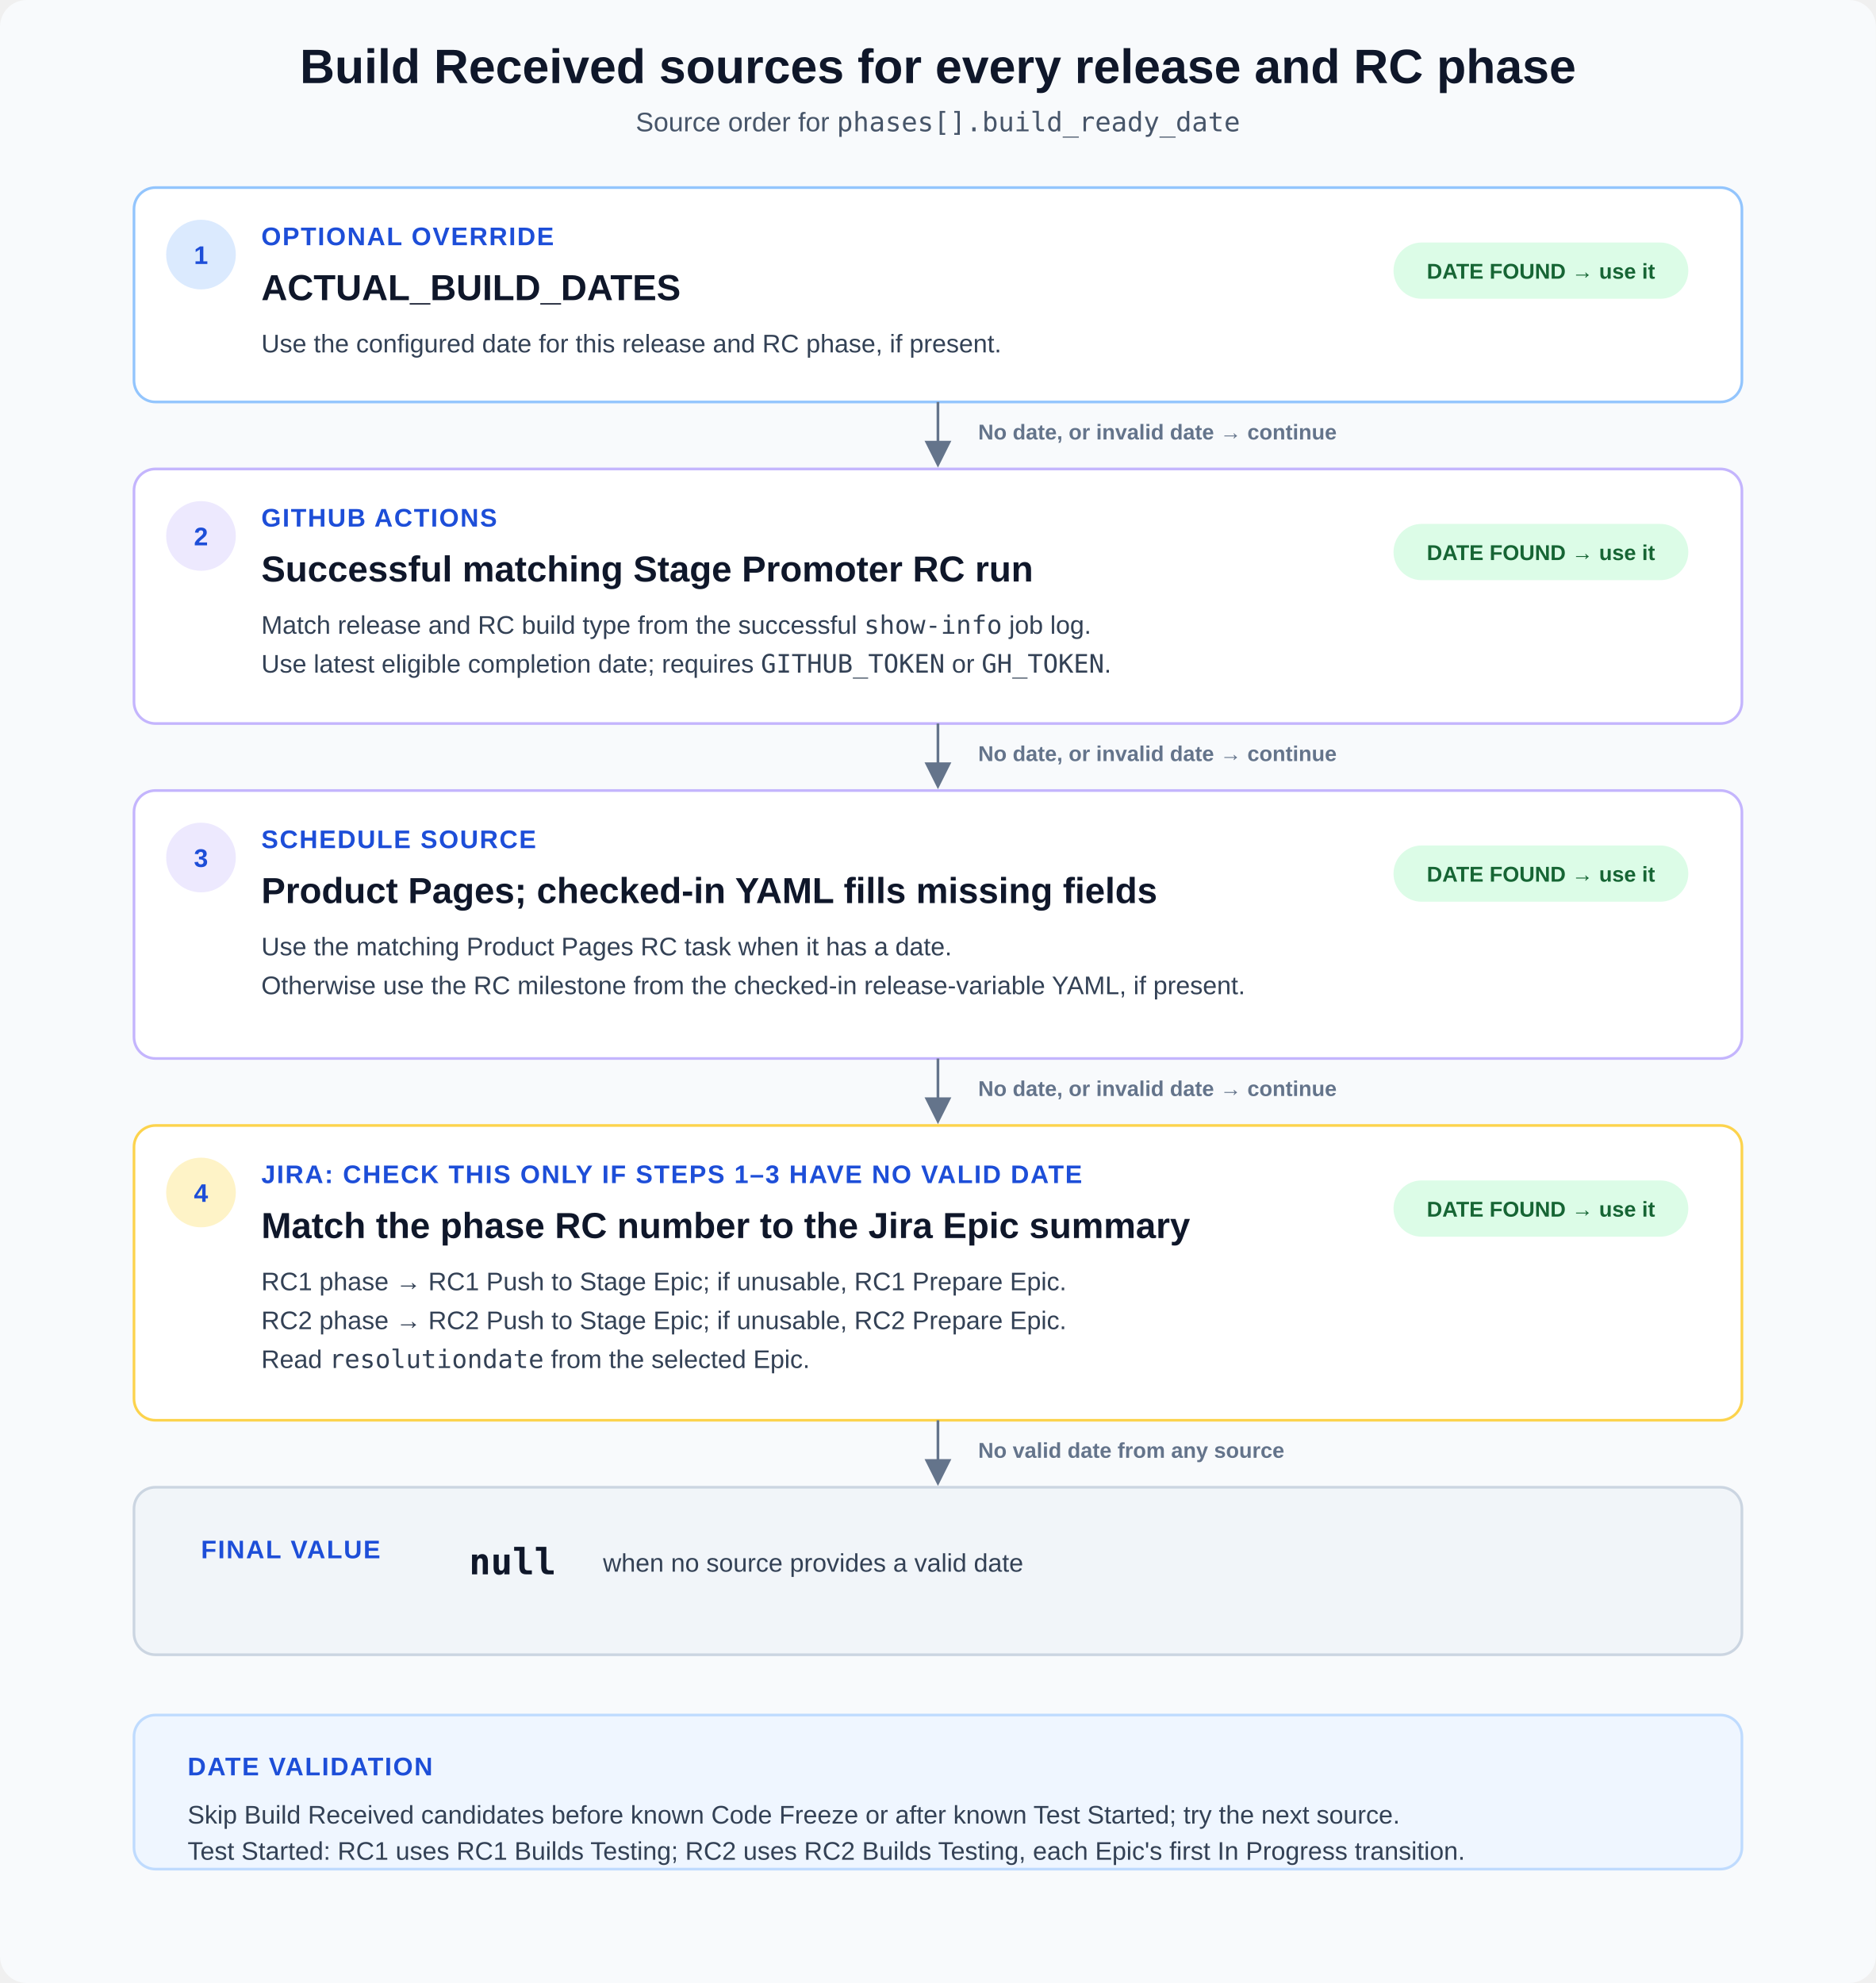
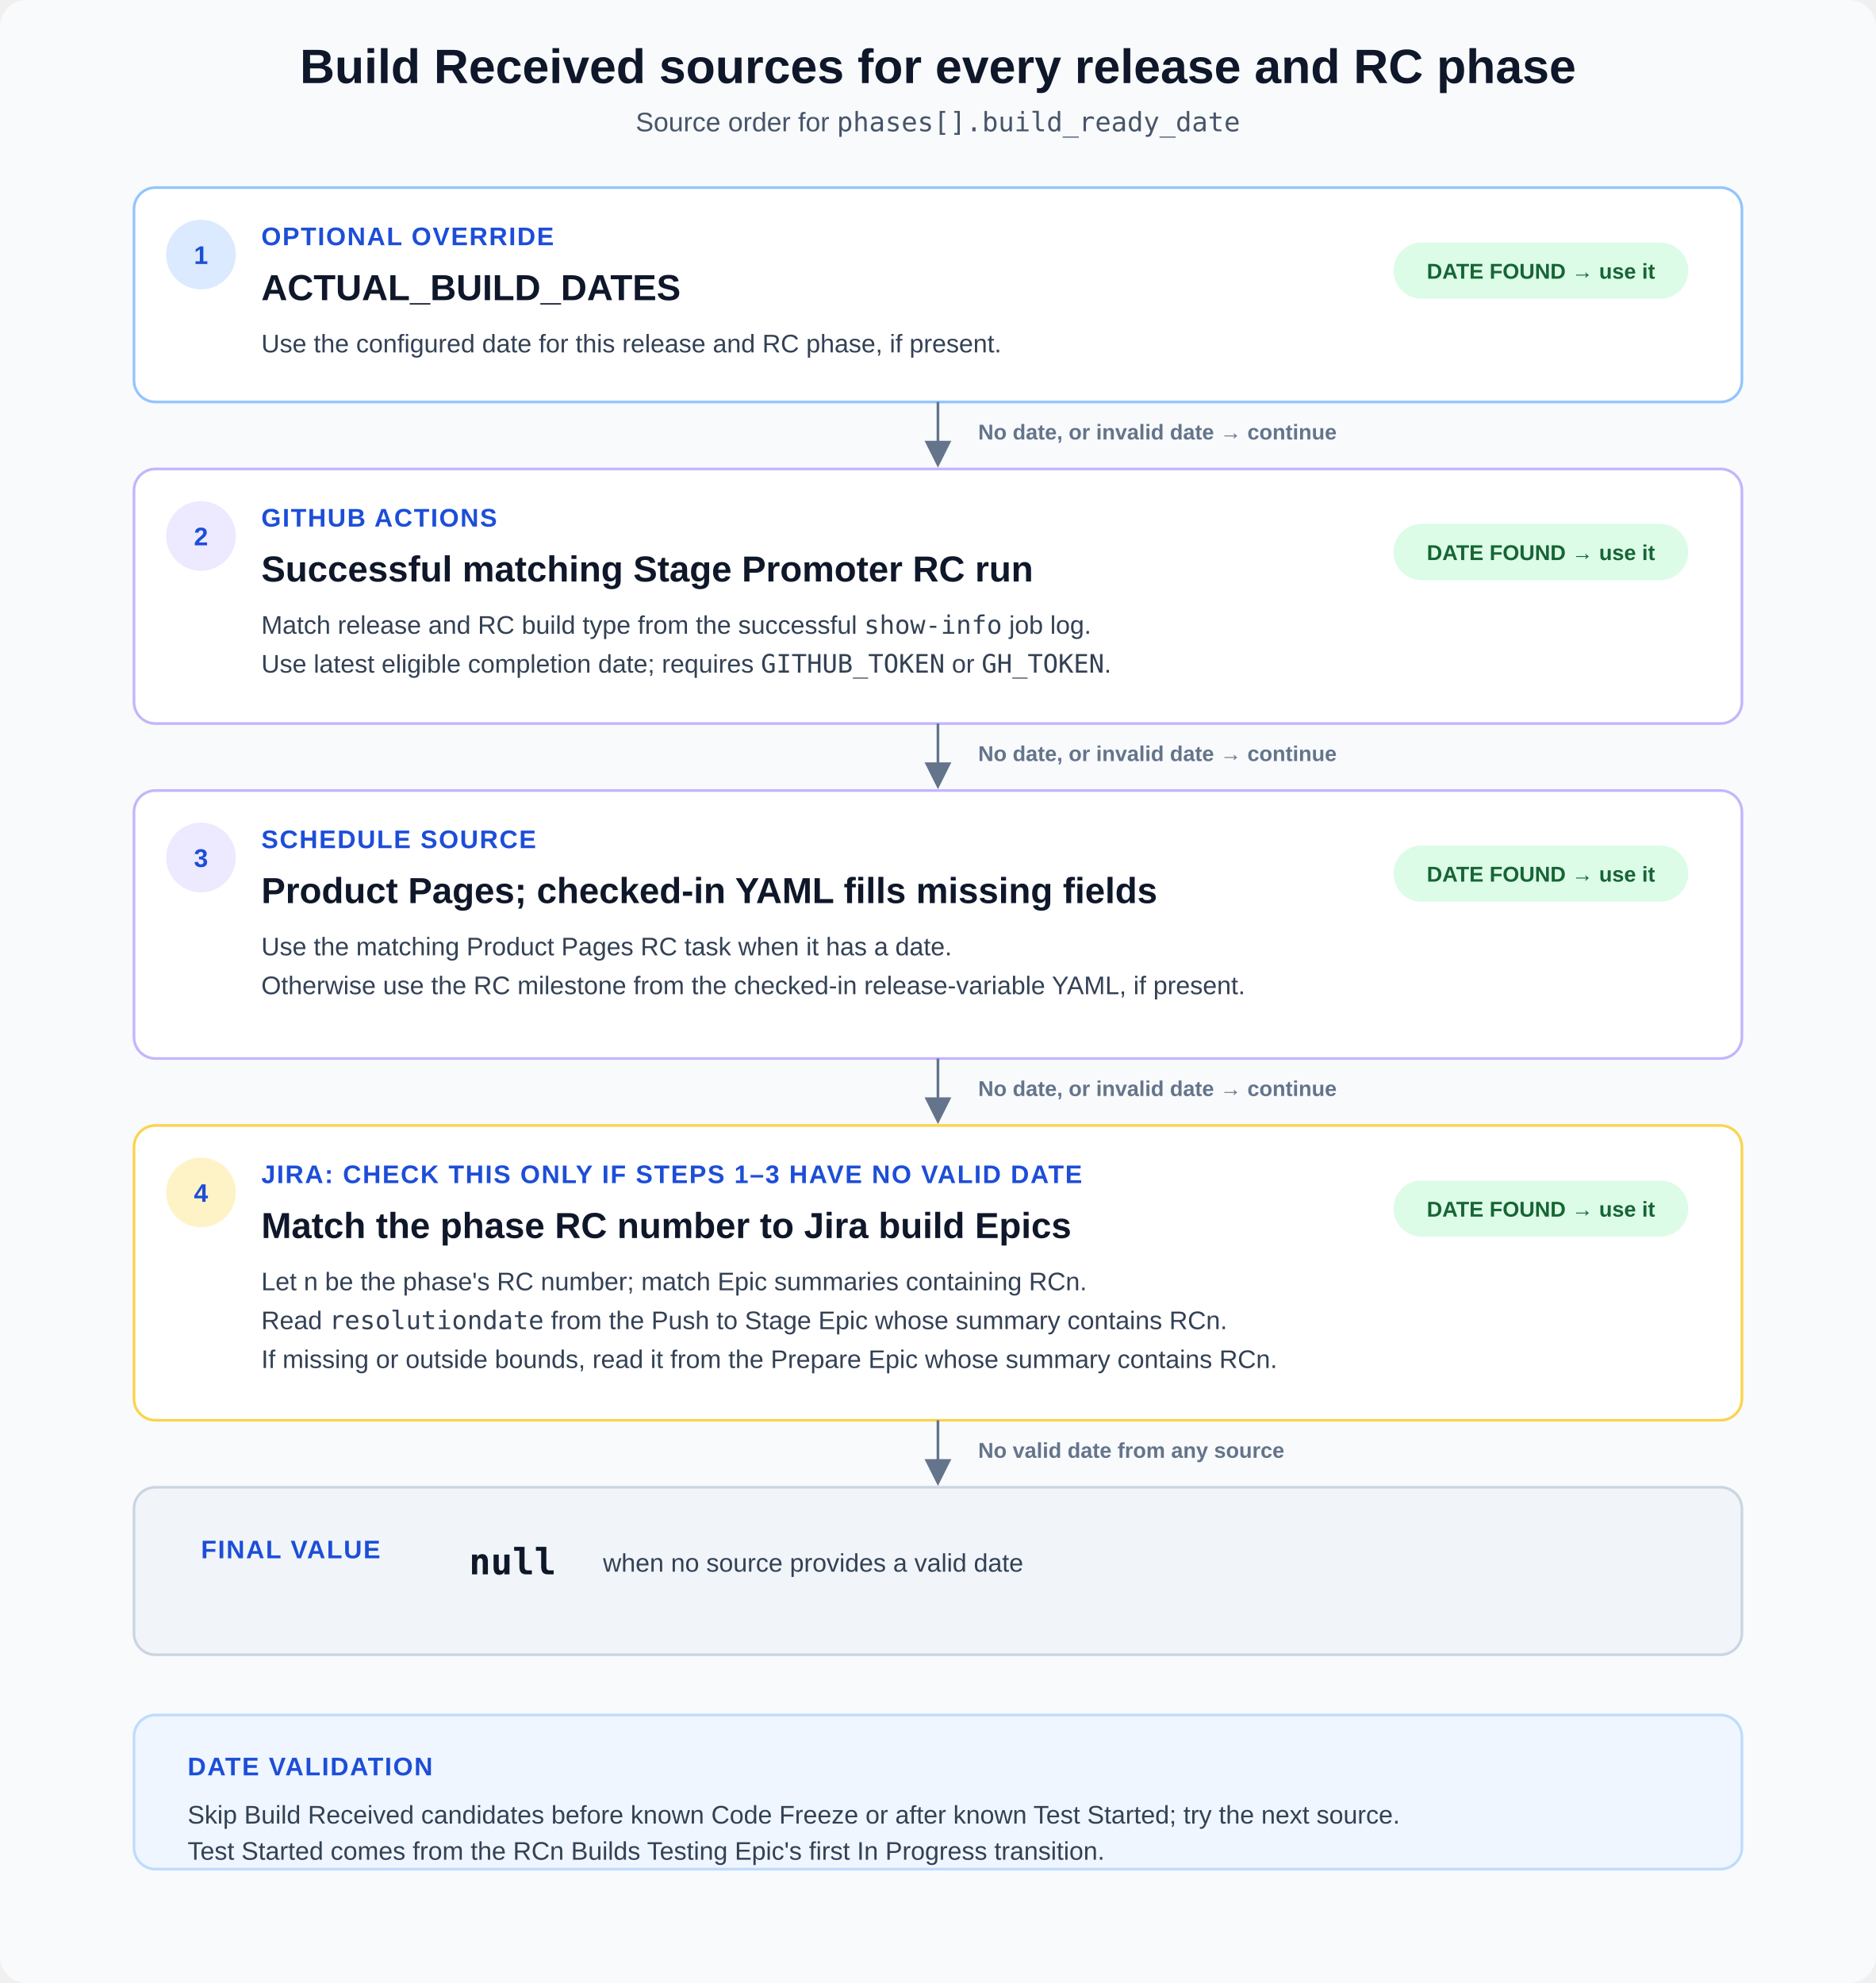
<svg xmlns="http://www.w3.org/2000/svg" width="1400" height="1480" viewBox="0 0 1400 1480" role="img" aria-labelledby="title desc">
  <defs>
    <marker id="arrow" markerWidth="10" markerHeight="10" refX="5" refY="5" orient="auto">
      <path d="M 0 0 L 10 5 L 0 10 z" fill="#64748b" />
    </marker>
    <style>
      text { font-family: Arial, Helvetica, sans-serif; }
      .heading { fill: #0f172a; font-size: 36px; font-weight: 700; }
      .subheading { fill: #475569; font-size: 20px; }
      .step { fill: #1d4ed8; font-size: 19px; font-weight: 700; letter-spacing: 1px; }
      .title { fill: #0f172a; font-size: 27px; font-weight: 700; }
      .body { fill: #334155; font-size: 19px; }
      .flow { fill: #64748b; font-size: 16px; font-weight: 600; }
      .result { fill: #166534; font-size: 16px; font-weight: 700; }
    </style>
  </defs>
  <rect width="1400" height="1480" rx="20" fill="#f8fafc" />
  <text x="700" y="62" text-anchor="middle" class="heading">Build Received sources for every release and RC phase</text>
  <text x="700" y="98" text-anchor="middle" class="subheading">Source order for <tspan font-family="monospace">phases[].build_ready_date</tspan>
  </text>
  <g>
    <rect x="100" y="140" width="1200" height="160" rx="16" fill="#ffffff" stroke="#93c5fd" stroke-width="2" />
    <circle cx="150" cy="190" r="26" fill="#dbeafe" />
    <text x="150" y="197" text-anchor="middle" class="step">1</text>
    <text x="195" y="183" class="step">OPTIONAL OVERRIDE</text>
    <text x="195" y="224" class="title">ACTUAL_BUILD_DATES</text>
    <text x="195" y="263" class="body">Use the configured date for this release and RC phase, if present.</text>
    <rect x="1040" y="181" width="220" height="42" rx="21" fill="#dcfce7" />
    <text x="1150" y="208" text-anchor="middle" class="result">DATE FOUND → use it</text>
  </g>
  <line x1="700" y1="300" x2="700" y2="339" stroke="#64748b" stroke-width="2" marker-end="url(#arrow)" />
  <text x="730" y="328" class="flow">No date, or invalid date → continue</text>
  <g>
    <rect x="100" y="350" width="1200" height="190" rx="16" fill="#ffffff" stroke="#c4b5fd" stroke-width="2" />
    <circle cx="150" cy="400" r="26" fill="#ede9fe" />
    <text x="150" y="407" text-anchor="middle" class="step" fill="#6d28d9">2</text>
    <text x="195" y="393" class="step" fill="#6d28d9">GITHUB ACTIONS</text>
    <text x="195" y="434" class="title">Successful matching Stage Promoter RC run</text>
    <text x="195" y="473" class="body">Match release and RC build type from the successful <tspan font-family="monospace">show-info</tspan> job log.</text>
    <text x="195" y="502" class="body">Use latest eligible completion date; requires <tspan font-family="monospace">GITHUB_TOKEN</tspan> or <tspan font-family="monospace">GH_TOKEN</tspan>.</text>
    <rect x="1040" y="391" width="220" height="42" rx="21" fill="#dcfce7" />
    <text x="1150" y="418" text-anchor="middle" class="result">DATE FOUND → use it</text>
  </g>
  <line x1="700" y1="540" x2="700" y2="579" stroke="#64748b" stroke-width="2" marker-end="url(#arrow)" />
  <text x="730" y="568" class="flow">No date, or invalid date → continue</text>
  <g>
    <rect x="100" y="590" width="1200" height="200" rx="16" fill="#ffffff" stroke="#c4b5fd" stroke-width="2" />
    <circle cx="150" cy="640" r="26" fill="#ede9fe" />
    <text x="150" y="647" text-anchor="middle" class="step" fill="#6d28d9">3</text>
    <text x="195" y="633" class="step" fill="#6d28d9">SCHEDULE SOURCE</text>
    <text x="195" y="674" class="title">Product Pages; checked-in YAML fills missing fields</text>
    <text x="195" y="713" class="body">Use the matching Product Pages RC task when it has a date.</text>
    <text x="195" y="742" class="body">Otherwise use the RC milestone from the checked-in release-variable YAML, if present.</text>
    <rect x="1040" y="631" width="220" height="42" rx="21" fill="#dcfce7" />
    <text x="1150" y="658" text-anchor="middle" class="result">DATE FOUND → use it</text>
  </g>
  <line x1="700" y1="790" x2="700" y2="829" stroke="#64748b" stroke-width="2" marker-end="url(#arrow)" />
  <text x="730" y="818" class="flow">No date, or invalid date → continue</text>
  <g>
    <rect x="100" y="840" width="1200" height="220" rx="16" fill="#ffffff" stroke="#fcd34d" stroke-width="2" />
    <circle cx="150" cy="890" r="26" fill="#fef3c7" />
    <text x="150" y="897" text-anchor="middle" class="step" fill="#b45309">4</text>
    <text x="195" y="883" class="step" fill="#b45309">JIRA: CHECK THIS ONLY IF STEPS 1–3 HAVE NO VALID DATE</text>
-     <text x="195" y="924" class="title">Match the phase RC number to the Jira Epic summary</text>
-     <text x="195" y="963" class="body">RC1 phase → RC1 Push to Stage Epic; if unusable, RC1 Prepare Epic.</text>
-     <text x="195" y="992" class="body">RC2 phase → RC2 Push to Stage Epic; if unusable, RC2 Prepare Epic.</text>
-     <text x="195" y="1021" class="body">Read <tspan font-family="monospace">resolutiondate</tspan> from the selected Epic.</text>
+     <text x="195" y="924" class="title">Match the phase RC number to Jira build Epics</text>
+     <text x="195" y="963" class="body">Let n be the phase's RC number; match Epic summaries containing RCn.</text>
+     <text x="195" y="992" class="body">Read <tspan font-family="monospace">resolutiondate</tspan> from the Push to Stage Epic whose summary contains RCn.</text>
+     <text x="195" y="1021" class="body">If missing or outside bounds, read it from the Prepare Epic whose summary contains RCn.</text>
    <rect x="1040" y="881" width="220" height="42" rx="21" fill="#dcfce7" />
    <text x="1150" y="908" text-anchor="middle" class="result">DATE FOUND → use it</text>
  </g>
  <line x1="700" y1="1060" x2="700" y2="1099" stroke="#64748b" stroke-width="2" marker-end="url(#arrow)" />
  <text x="730" y="1088" class="flow">No valid date from any source</text>
  <g>
    <rect x="100" y="1110" width="1200" height="125" rx="16" fill="#f1f5f9" stroke="#cbd5e1" stroke-width="2" />
    <text x="150" y="1163" class="step" fill="#475569">FINAL VALUE</text>
    <text x="350" y="1175" class="title">
      <tspan font-family="monospace">null</tspan>
    </text>
    <text x="450" y="1173" class="body">when no source provides a valid date</text>
  </g>
  <rect x="100" y="1280" width="1200" height="115" rx="16" fill="#eff6ff" stroke="#bfdbfe" stroke-width="2" />
  <text x="140" y="1325" class="step">DATE VALIDATION</text>
  <text x="140" y="1361" class="body">Skip Build Received candidates before known Code Freeze or after known Test Started; try the next source.</text>
-   <text x="140" y="1388" class="body">Test Started: RC1 uses RC1 Builds Testing; RC2 uses RC2 Builds Testing, each Epic's first In Progress transition.</text>
+   <text x="140" y="1388" class="body">Test Started comes from the RCn Builds Testing Epic's first In Progress transition.</text>
</svg>
